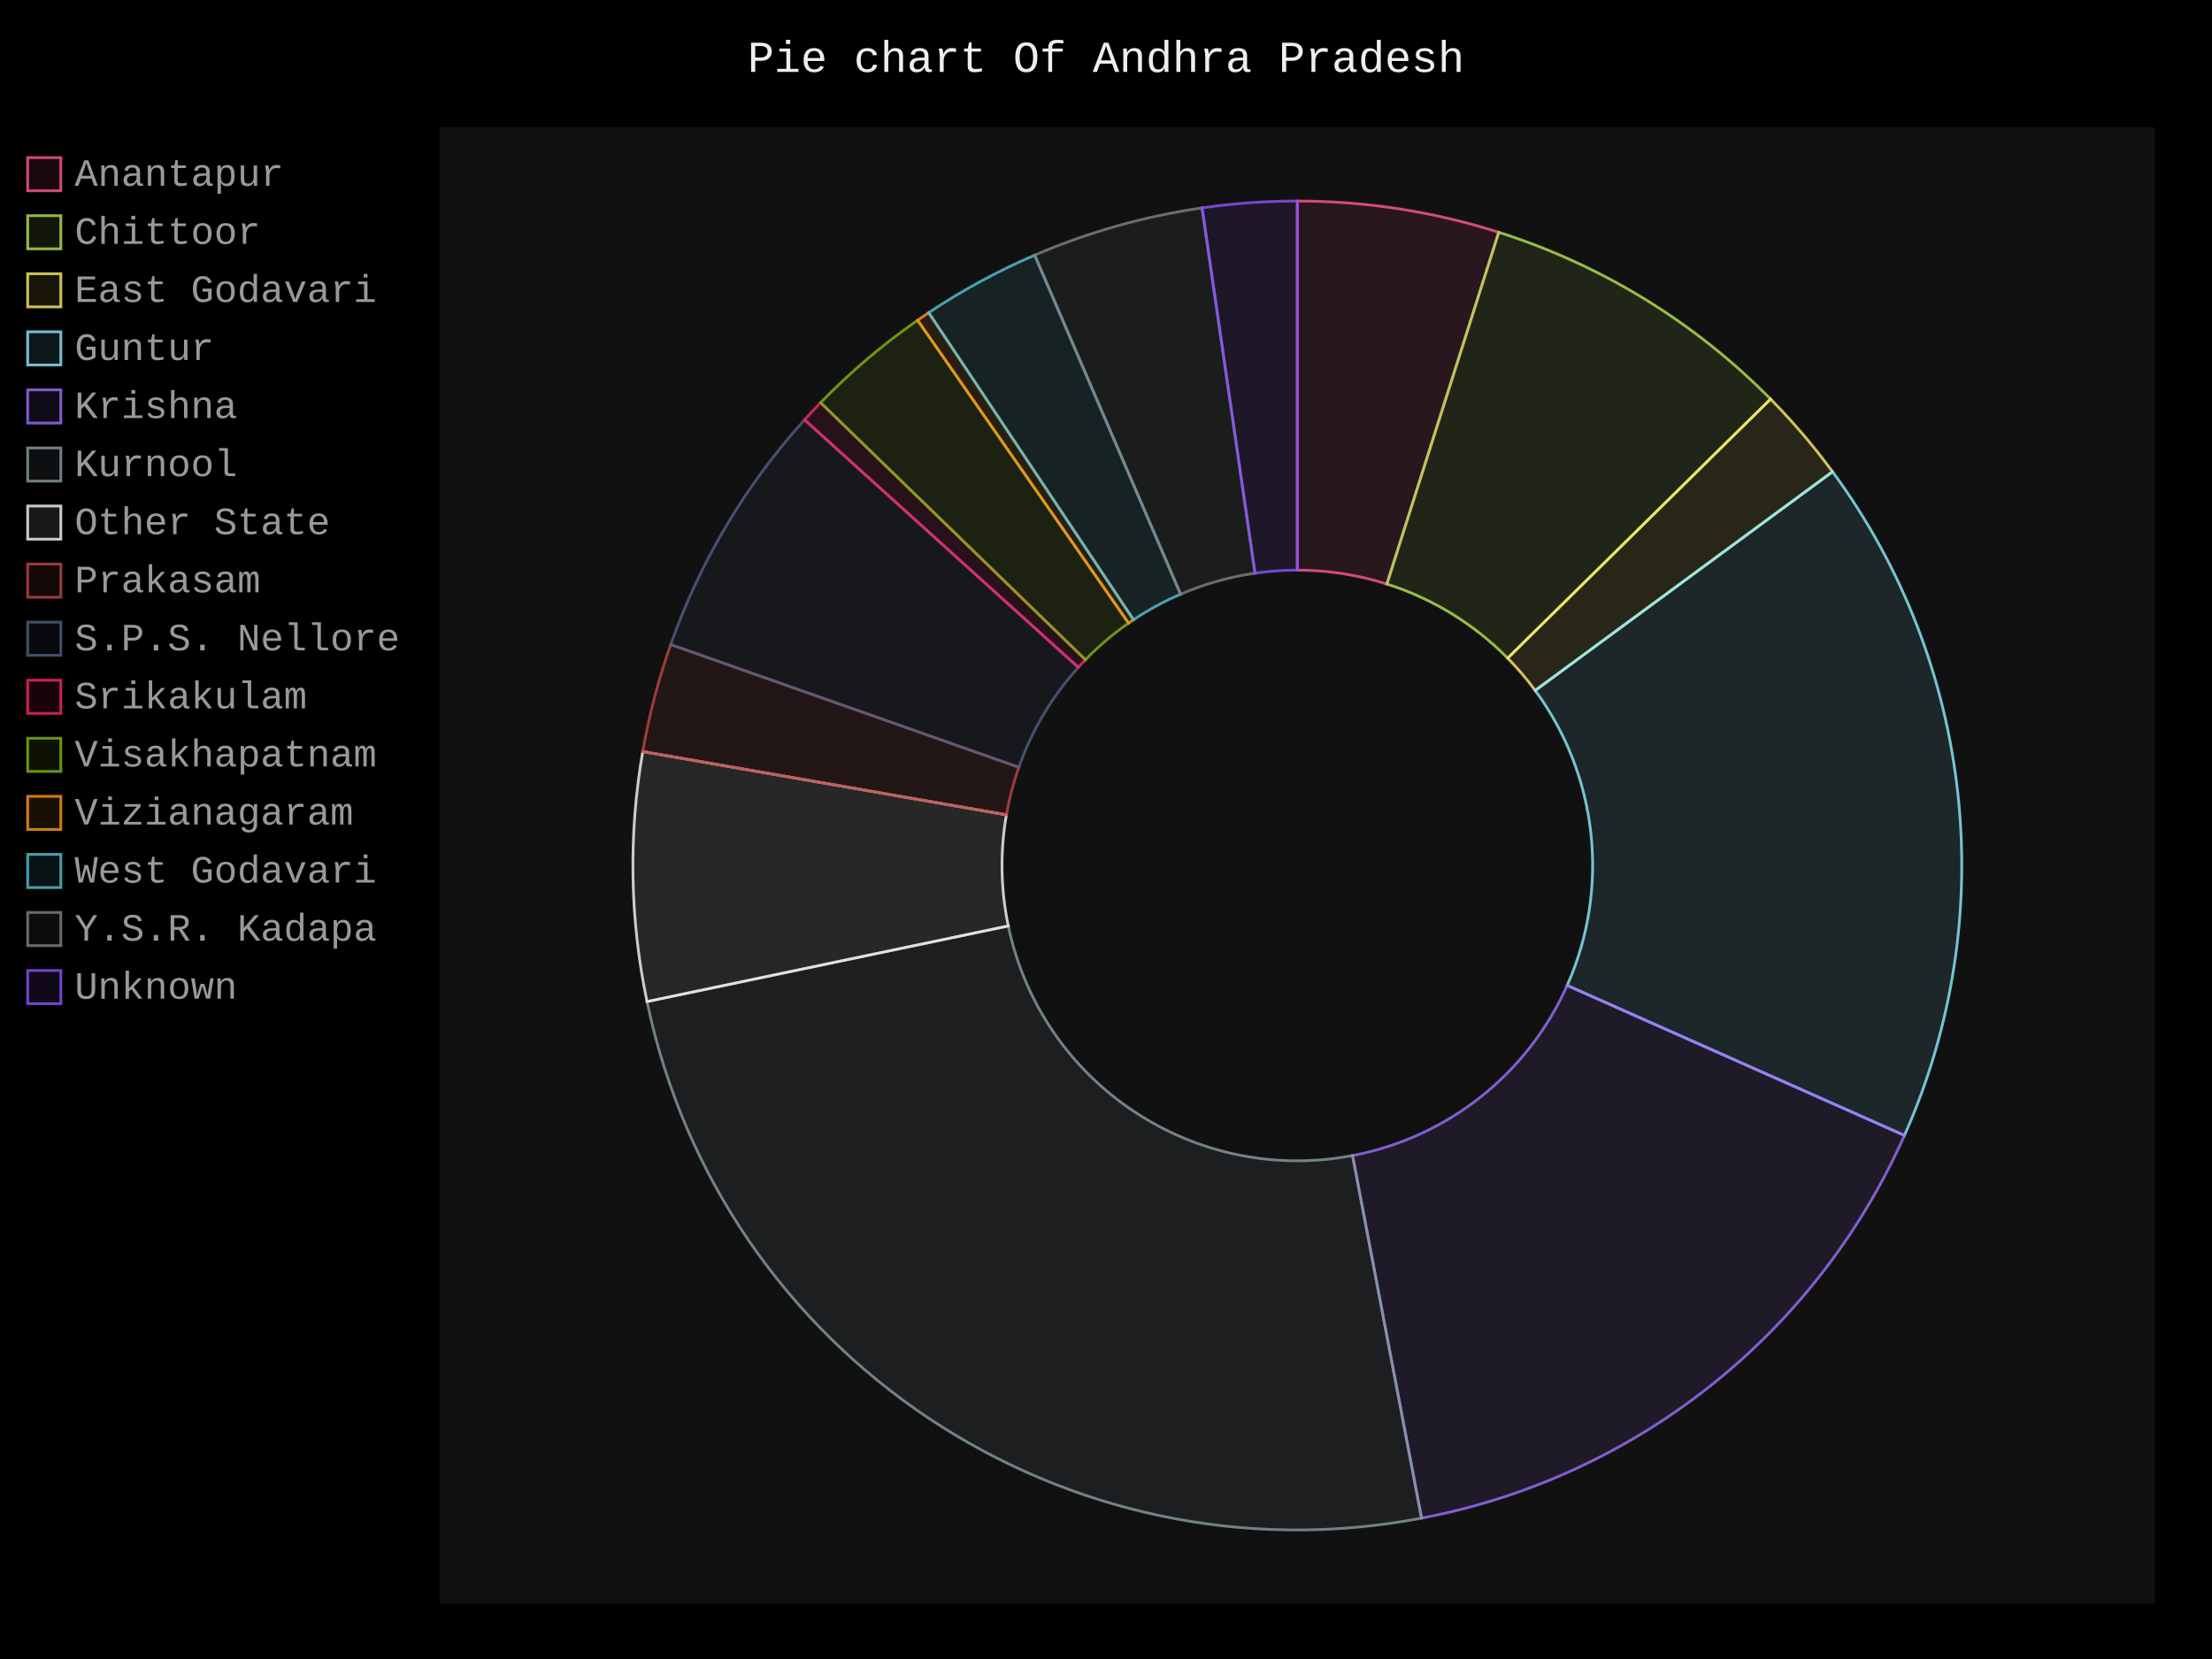
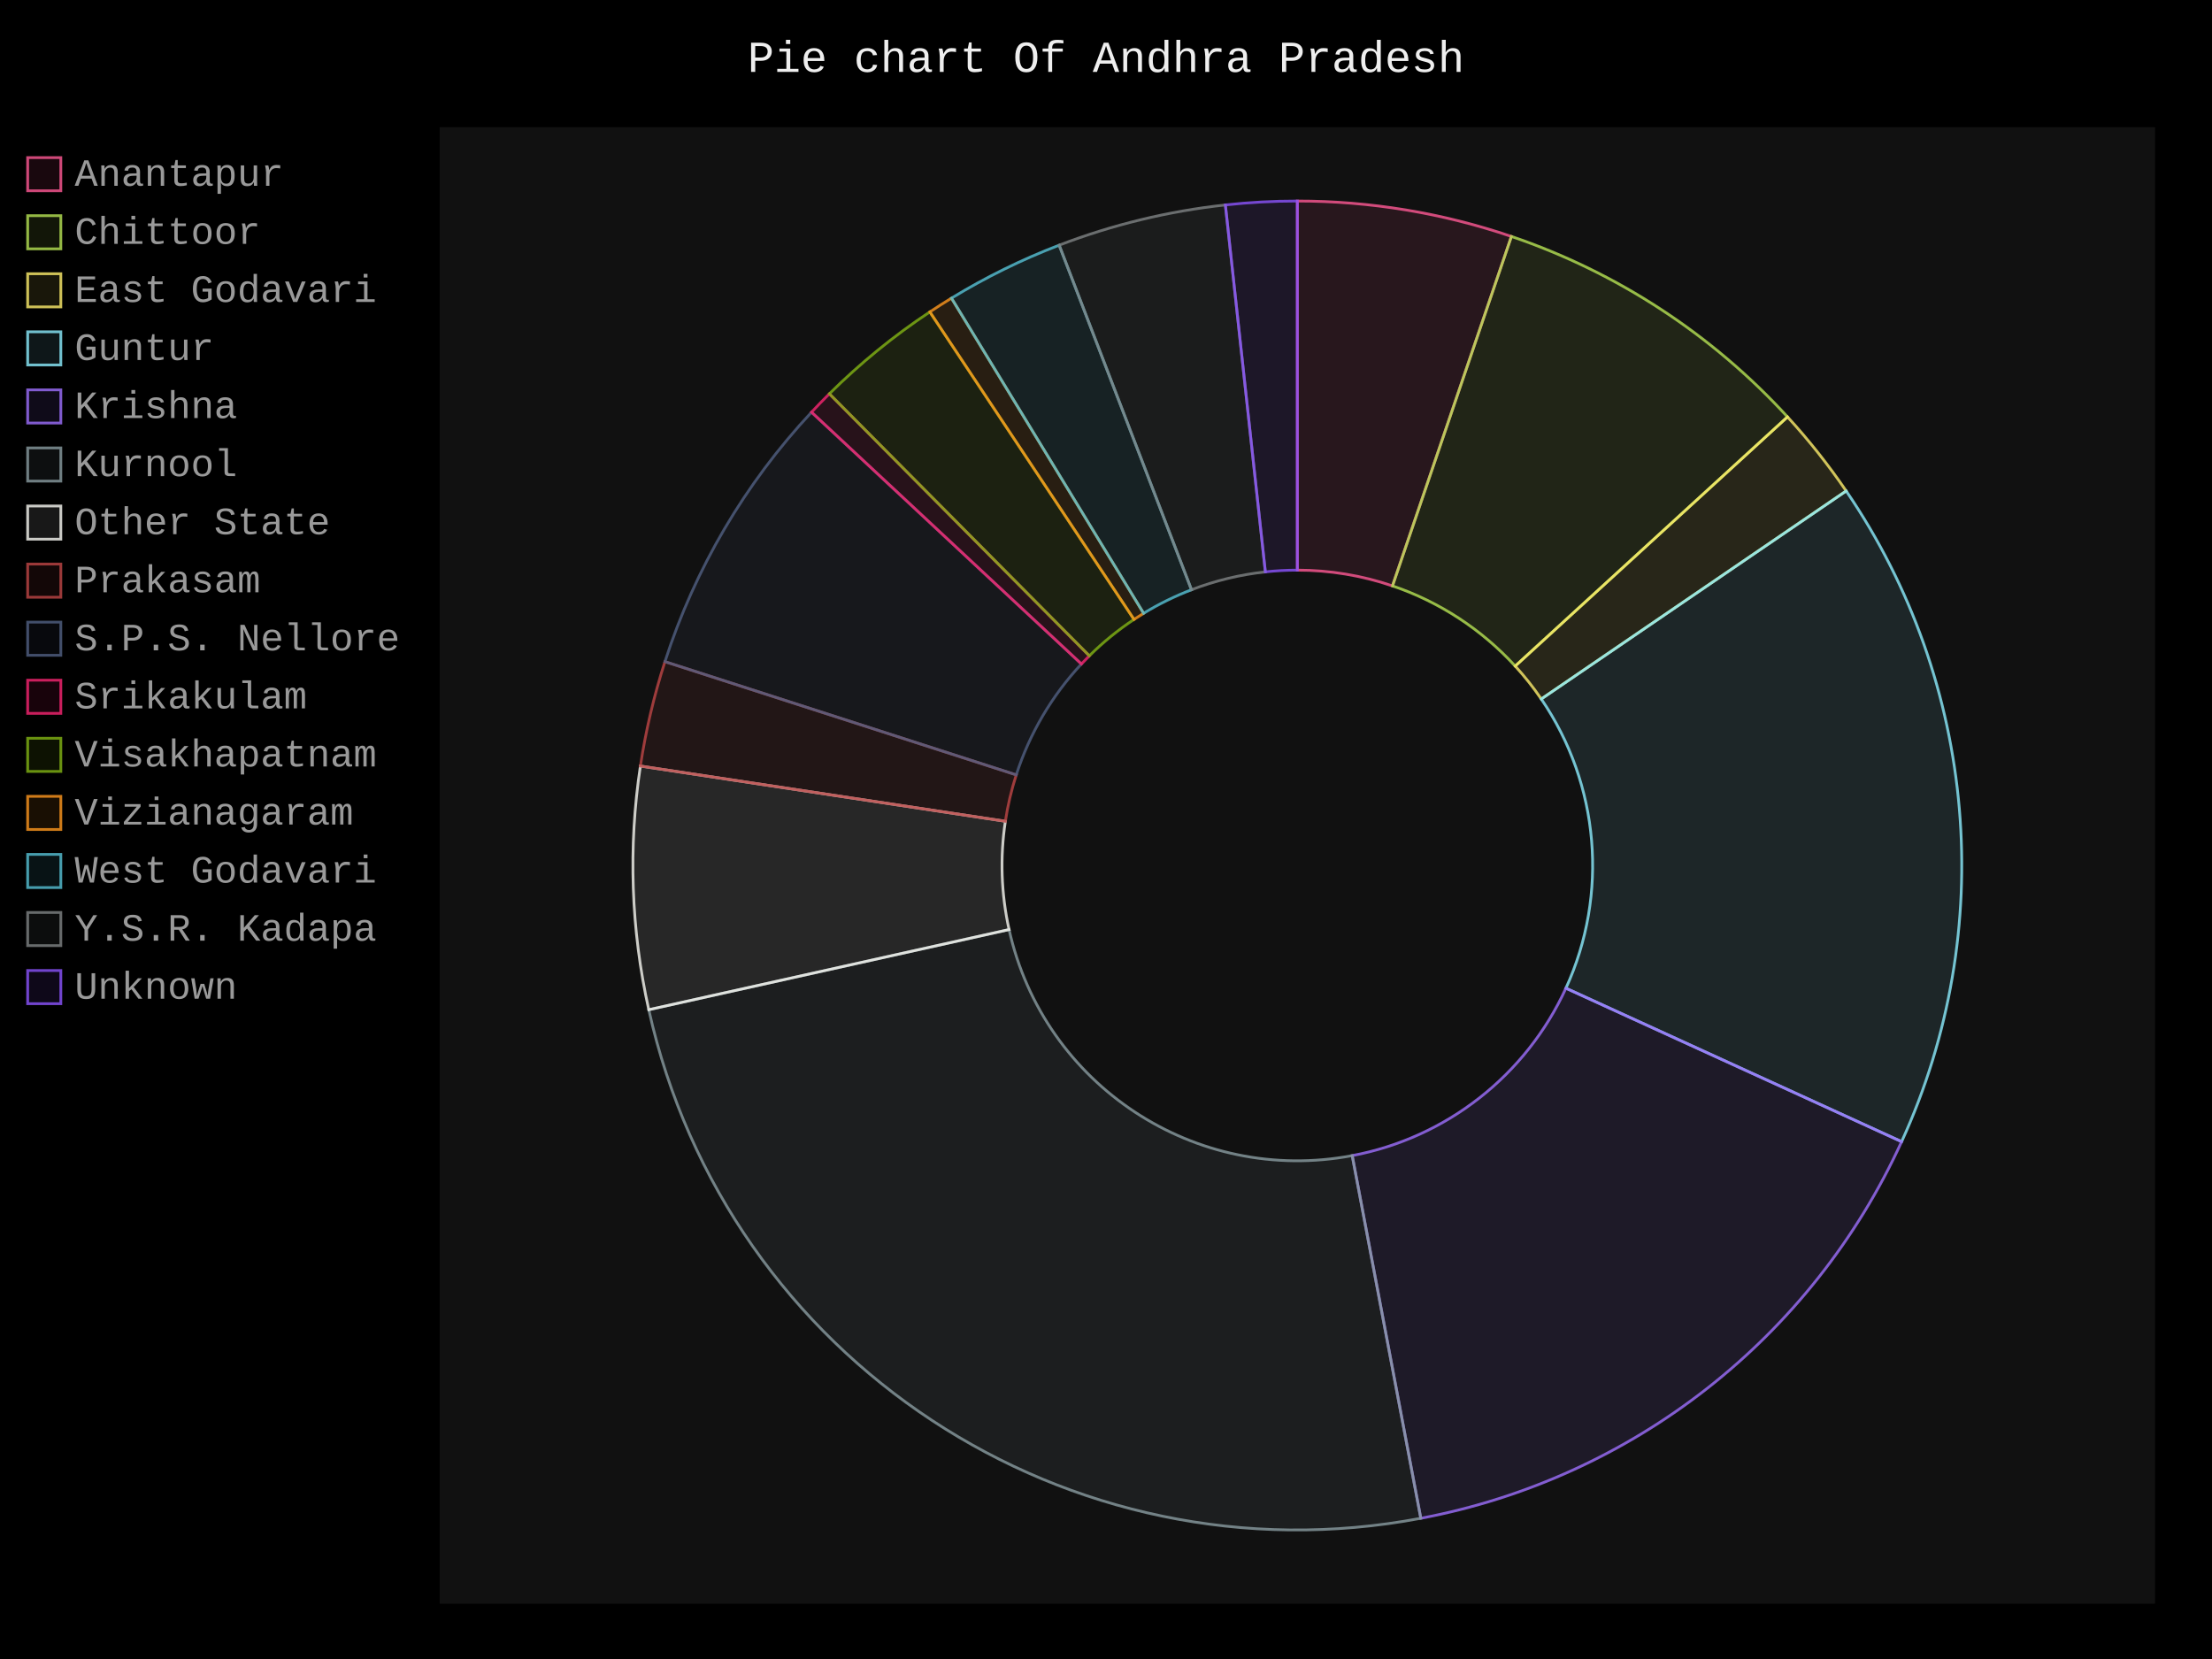
- <svg xmlns="http://www.w3.org/2000/svg" id="chart-98bf9137-d9ae-4ebd-b0b8-748b9385cd8a" class="pygal-chart" viewBox="0 0 800 600">
+ <svg xmlns="http://www.w3.org/2000/svg" id="chart-753bfeb9-0df2-48e0-9fe2-a8756ee37bcb" class="pygal-chart" viewBox="0 0 800 600">
  <defs>
-     <style type="text/css">#chart-98bf9137-d9ae-4ebd-b0b8-748b9385cd8a{-webkit-user-select:none;-webkit-font-smoothing:antialiased;font-family:Consolas,"Liberation Mono",Menlo,Courier,monospace}#chart-98bf9137-d9ae-4ebd-b0b8-748b9385cd8a .title{font-family:Consolas,"Liberation Mono",Menlo,Courier,monospace;font-size:16px}#chart-98bf9137-d9ae-4ebd-b0b8-748b9385cd8a .legends .legend text{font-family:Consolas,"Liberation Mono",Menlo,Courier,monospace;font-size:14px}#chart-98bf9137-d9ae-4ebd-b0b8-748b9385cd8a .axis text{font-family:Consolas,"Liberation Mono",Menlo,Courier,monospace;font-size:10px}#chart-98bf9137-d9ae-4ebd-b0b8-748b9385cd8a .axis text.major{font-family:Consolas,"Liberation Mono",Menlo,Courier,monospace;font-size:10px}#chart-98bf9137-d9ae-4ebd-b0b8-748b9385cd8a .text-overlay text.value{font-family:Consolas,"Liberation Mono",Menlo,Courier,monospace;font-size:16px}#chart-98bf9137-d9ae-4ebd-b0b8-748b9385cd8a .text-overlay text.label{font-family:Consolas,"Liberation Mono",Menlo,Courier,monospace;font-size:10px}#chart-98bf9137-d9ae-4ebd-b0b8-748b9385cd8a .tooltip{font-family:Consolas,"Liberation Mono",Menlo,Courier,monospace;font-size:14px}#chart-98bf9137-d9ae-4ebd-b0b8-748b9385cd8a text.no_data{font-family:Consolas,"Liberation Mono",Menlo,Courier,monospace;font-size:64px}
- #chart-98bf9137-d9ae-4ebd-b0b8-748b9385cd8a{background-color:black}#chart-98bf9137-d9ae-4ebd-b0b8-748b9385cd8a path,#chart-98bf9137-d9ae-4ebd-b0b8-748b9385cd8a line,#chart-98bf9137-d9ae-4ebd-b0b8-748b9385cd8a rect,#chart-98bf9137-d9ae-4ebd-b0b8-748b9385cd8a circle{-webkit-transition:1s ease-out;-moz-transition:1s ease-out;transition:1s ease-out}#chart-98bf9137-d9ae-4ebd-b0b8-748b9385cd8a .graph &gt; .background{fill:black}#chart-98bf9137-d9ae-4ebd-b0b8-748b9385cd8a .plot &gt; .background{fill:#111}#chart-98bf9137-d9ae-4ebd-b0b8-748b9385cd8a .graph{fill:#999}#chart-98bf9137-d9ae-4ebd-b0b8-748b9385cd8a text.no_data{fill:#eee}#chart-98bf9137-d9ae-4ebd-b0b8-748b9385cd8a .title{fill:#eee}#chart-98bf9137-d9ae-4ebd-b0b8-748b9385cd8a .legends .legend text{fill:#999}#chart-98bf9137-d9ae-4ebd-b0b8-748b9385cd8a .legends .legend:hover text{fill:#eee}#chart-98bf9137-d9ae-4ebd-b0b8-748b9385cd8a .axis .line{stroke:#eee}#chart-98bf9137-d9ae-4ebd-b0b8-748b9385cd8a .axis .guide.line{stroke:#555}#chart-98bf9137-d9ae-4ebd-b0b8-748b9385cd8a .axis .major.line{stroke:#999}#chart-98bf9137-d9ae-4ebd-b0b8-748b9385cd8a .axis text.major{fill:#eee}#chart-98bf9137-d9ae-4ebd-b0b8-748b9385cd8a .axis.y .guides:hover .guide.line,#chart-98bf9137-d9ae-4ebd-b0b8-748b9385cd8a .line-graph .axis.x .guides:hover .guide.line,#chart-98bf9137-d9ae-4ebd-b0b8-748b9385cd8a .stackedline-graph .axis.x .guides:hover .guide.line,#chart-98bf9137-d9ae-4ebd-b0b8-748b9385cd8a .xy-graph .axis.x .guides:hover .guide.line{stroke:#eee}#chart-98bf9137-d9ae-4ebd-b0b8-748b9385cd8a .axis .guides:hover text{fill:#eee}#chart-98bf9137-d9ae-4ebd-b0b8-748b9385cd8a .reactive{fill-opacity:.1;stroke-opacity:.8}#chart-98bf9137-d9ae-4ebd-b0b8-748b9385cd8a .ci{stroke:#999}#chart-98bf9137-d9ae-4ebd-b0b8-748b9385cd8a .reactive.active,#chart-98bf9137-d9ae-4ebd-b0b8-748b9385cd8a .active .reactive{fill-opacity:.75;stroke-opacity:.9;stroke-width:4}#chart-98bf9137-d9ae-4ebd-b0b8-748b9385cd8a .ci .reactive.active{stroke-width:1.5}#chart-98bf9137-d9ae-4ebd-b0b8-748b9385cd8a .series text{fill:#eee}#chart-98bf9137-d9ae-4ebd-b0b8-748b9385cd8a .tooltip rect{fill:#111;stroke:#eee;-webkit-transition:opacity 1s ease-out;-moz-transition:opacity 1s ease-out;transition:opacity 1s ease-out}#chart-98bf9137-d9ae-4ebd-b0b8-748b9385cd8a .tooltip .label{fill:#999}#chart-98bf9137-d9ae-4ebd-b0b8-748b9385cd8a .tooltip .label{fill:#999}#chart-98bf9137-d9ae-4ebd-b0b8-748b9385cd8a .tooltip .legend{font-size:.8em;fill:#555}#chart-98bf9137-d9ae-4ebd-b0b8-748b9385cd8a .tooltip .x_label{font-size:.6em;fill:#eee}#chart-98bf9137-d9ae-4ebd-b0b8-748b9385cd8a .tooltip .xlink{font-size:.5em;text-decoration:underline}#chart-98bf9137-d9ae-4ebd-b0b8-748b9385cd8a .tooltip .value{font-size:1.5em}#chart-98bf9137-d9ae-4ebd-b0b8-748b9385cd8a .bound{font-size:.5em}#chart-98bf9137-d9ae-4ebd-b0b8-748b9385cd8a .max-value{font-size:.75em;fill:#555}#chart-98bf9137-d9ae-4ebd-b0b8-748b9385cd8a .map-element{fill:#111;stroke:#555 !important}#chart-98bf9137-d9ae-4ebd-b0b8-748b9385cd8a .map-element .reactive{fill-opacity:inherit;stroke-opacity:inherit}#chart-98bf9137-d9ae-4ebd-b0b8-748b9385cd8a .color-0,#chart-98bf9137-d9ae-4ebd-b0b8-748b9385cd8a .color-0 a:visited{stroke:#ff5995;fill:#ff5995}#chart-98bf9137-d9ae-4ebd-b0b8-748b9385cd8a .color-1,#chart-98bf9137-d9ae-4ebd-b0b8-748b9385cd8a .color-1 a:visited{stroke:#b6e354;fill:#b6e354}#chart-98bf9137-d9ae-4ebd-b0b8-748b9385cd8a .color-2,#chart-98bf9137-d9ae-4ebd-b0b8-748b9385cd8a .color-2 a:visited{stroke:#feed6c;fill:#feed6c}#chart-98bf9137-d9ae-4ebd-b0b8-748b9385cd8a .color-3,#chart-98bf9137-d9ae-4ebd-b0b8-748b9385cd8a .color-3 a:visited{stroke:#8cedff;fill:#8cedff}#chart-98bf9137-d9ae-4ebd-b0b8-748b9385cd8a .color-4,#chart-98bf9137-d9ae-4ebd-b0b8-748b9385cd8a .color-4 a:visited{stroke:#9e6ffe;fill:#9e6ffe}#chart-98bf9137-d9ae-4ebd-b0b8-748b9385cd8a .color-5,#chart-98bf9137-d9ae-4ebd-b0b8-748b9385cd8a .color-5 a:visited{stroke:#899ca1;fill:#899ca1}#chart-98bf9137-d9ae-4ebd-b0b8-748b9385cd8a .color-6,#chart-98bf9137-d9ae-4ebd-b0b8-748b9385cd8a .color-6 a:visited{stroke:#f8f8f2;fill:#f8f8f2}#chart-98bf9137-d9ae-4ebd-b0b8-748b9385cd8a .color-7,#chart-98bf9137-d9ae-4ebd-b0b8-748b9385cd8a .color-7 a:visited{stroke:#bf4646;fill:#bf4646}#chart-98bf9137-d9ae-4ebd-b0b8-748b9385cd8a .color-8,#chart-98bf9137-d9ae-4ebd-b0b8-748b9385cd8a .color-8 a:visited{stroke:#516083;fill:#516083}#chart-98bf9137-d9ae-4ebd-b0b8-748b9385cd8a .color-9,#chart-98bf9137-d9ae-4ebd-b0b8-748b9385cd8a .color-9 a:visited{stroke:#f92672;fill:#f92672}#chart-98bf9137-d9ae-4ebd-b0b8-748b9385cd8a .color-10,#chart-98bf9137-d9ae-4ebd-b0b8-748b9385cd8a .color-10 a:visited{stroke:#82b414;fill:#82b414}#chart-98bf9137-d9ae-4ebd-b0b8-748b9385cd8a .color-11,#chart-98bf9137-d9ae-4ebd-b0b8-748b9385cd8a .color-11 a:visited{stroke:#fd971f;fill:#fd971f}#chart-98bf9137-d9ae-4ebd-b0b8-748b9385cd8a .color-12,#chart-98bf9137-d9ae-4ebd-b0b8-748b9385cd8a .color-12 a:visited{stroke:#56c2d6;fill:#56c2d6}#chart-98bf9137-d9ae-4ebd-b0b8-748b9385cd8a .color-13,#chart-98bf9137-d9ae-4ebd-b0b8-748b9385cd8a .color-13 a:visited{stroke:#808384;fill:#808384}#chart-98bf9137-d9ae-4ebd-b0b8-748b9385cd8a .color-14,#chart-98bf9137-d9ae-4ebd-b0b8-748b9385cd8a .color-14 a:visited{stroke:#8c54fe;fill:#8c54fe}#chart-98bf9137-d9ae-4ebd-b0b8-748b9385cd8a .text-overlay .color-0 text{fill:black}#chart-98bf9137-d9ae-4ebd-b0b8-748b9385cd8a .text-overlay .color-1 text{fill:black}#chart-98bf9137-d9ae-4ebd-b0b8-748b9385cd8a .text-overlay .color-2 text{fill:black}#chart-98bf9137-d9ae-4ebd-b0b8-748b9385cd8a .text-overlay .color-3 text{fill:black}#chart-98bf9137-d9ae-4ebd-b0b8-748b9385cd8a .text-overlay .color-4 text{fill:black}#chart-98bf9137-d9ae-4ebd-b0b8-748b9385cd8a .text-overlay .color-5 text{fill:black}#chart-98bf9137-d9ae-4ebd-b0b8-748b9385cd8a .text-overlay .color-6 text{fill:black}#chart-98bf9137-d9ae-4ebd-b0b8-748b9385cd8a .text-overlay .color-7 text{fill:black}#chart-98bf9137-d9ae-4ebd-b0b8-748b9385cd8a .text-overlay .color-8 text{fill:black}#chart-98bf9137-d9ae-4ebd-b0b8-748b9385cd8a .text-overlay .color-9 text{fill:black}#chart-98bf9137-d9ae-4ebd-b0b8-748b9385cd8a .text-overlay .color-10 text{fill:black}#chart-98bf9137-d9ae-4ebd-b0b8-748b9385cd8a .text-overlay .color-11 text{fill:black}#chart-98bf9137-d9ae-4ebd-b0b8-748b9385cd8a .text-overlay .color-12 text{fill:black}#chart-98bf9137-d9ae-4ebd-b0b8-748b9385cd8a .text-overlay .color-13 text{fill:black}#chart-98bf9137-d9ae-4ebd-b0b8-748b9385cd8a .text-overlay .color-14 text{fill:black}
- #chart-98bf9137-d9ae-4ebd-b0b8-748b9385cd8a text.no_data{text-anchor:middle}#chart-98bf9137-d9ae-4ebd-b0b8-748b9385cd8a .guide.line{fill:none}#chart-98bf9137-d9ae-4ebd-b0b8-748b9385cd8a .centered{text-anchor:middle}#chart-98bf9137-d9ae-4ebd-b0b8-748b9385cd8a .title{text-anchor:middle}#chart-98bf9137-d9ae-4ebd-b0b8-748b9385cd8a .legends .legend text{fill-opacity:1}#chart-98bf9137-d9ae-4ebd-b0b8-748b9385cd8a .axis.x text{text-anchor:middle}#chart-98bf9137-d9ae-4ebd-b0b8-748b9385cd8a .axis.x:not(.web) text[transform]{text-anchor:start}#chart-98bf9137-d9ae-4ebd-b0b8-748b9385cd8a .axis.x:not(.web) text[transform].backwards{text-anchor:end}#chart-98bf9137-d9ae-4ebd-b0b8-748b9385cd8a .axis.y text{text-anchor:end}#chart-98bf9137-d9ae-4ebd-b0b8-748b9385cd8a .axis.y text[transform].backwards{text-anchor:start}#chart-98bf9137-d9ae-4ebd-b0b8-748b9385cd8a .axis.y2 text{text-anchor:start}#chart-98bf9137-d9ae-4ebd-b0b8-748b9385cd8a .axis.y2 text[transform].backwards{text-anchor:end}#chart-98bf9137-d9ae-4ebd-b0b8-748b9385cd8a .axis .guide.line{stroke-dasharray:4,4}#chart-98bf9137-d9ae-4ebd-b0b8-748b9385cd8a .axis .major.guide.line{stroke-dasharray:6,6}#chart-98bf9137-d9ae-4ebd-b0b8-748b9385cd8a .horizontal .axis.y .guide.line,#chart-98bf9137-d9ae-4ebd-b0b8-748b9385cd8a .horizontal .axis.y2 .guide.line,#chart-98bf9137-d9ae-4ebd-b0b8-748b9385cd8a .vertical .axis.x .guide.line{opacity:0}#chart-98bf9137-d9ae-4ebd-b0b8-748b9385cd8a .horizontal .axis.always_show .guide.line,#chart-98bf9137-d9ae-4ebd-b0b8-748b9385cd8a .vertical .axis.always_show .guide.line{opacity:1 !important}#chart-98bf9137-d9ae-4ebd-b0b8-748b9385cd8a .axis.y .guides:hover .guide.line,#chart-98bf9137-d9ae-4ebd-b0b8-748b9385cd8a .axis.y2 .guides:hover .guide.line,#chart-98bf9137-d9ae-4ebd-b0b8-748b9385cd8a .axis.x .guides:hover .guide.line{opacity:1}#chart-98bf9137-d9ae-4ebd-b0b8-748b9385cd8a .axis .guides:hover text{opacity:1}#chart-98bf9137-d9ae-4ebd-b0b8-748b9385cd8a .nofill{fill:none}#chart-98bf9137-d9ae-4ebd-b0b8-748b9385cd8a .subtle-fill{fill-opacity:.2}#chart-98bf9137-d9ae-4ebd-b0b8-748b9385cd8a .dot{stroke-width:1px;fill-opacity:1}#chart-98bf9137-d9ae-4ebd-b0b8-748b9385cd8a .dot.active{stroke-width:5px}#chart-98bf9137-d9ae-4ebd-b0b8-748b9385cd8a .dot.negative{fill:transparent}#chart-98bf9137-d9ae-4ebd-b0b8-748b9385cd8a text,#chart-98bf9137-d9ae-4ebd-b0b8-748b9385cd8a tspan{stroke:none !important}#chart-98bf9137-d9ae-4ebd-b0b8-748b9385cd8a .series text.active{opacity:1}#chart-98bf9137-d9ae-4ebd-b0b8-748b9385cd8a .tooltip rect{fill-opacity:.95;stroke-width:.5}#chart-98bf9137-d9ae-4ebd-b0b8-748b9385cd8a .tooltip text{fill-opacity:1}#chart-98bf9137-d9ae-4ebd-b0b8-748b9385cd8a .showable{visibility:hidden}#chart-98bf9137-d9ae-4ebd-b0b8-748b9385cd8a .showable.shown{visibility:visible}#chart-98bf9137-d9ae-4ebd-b0b8-748b9385cd8a .gauge-background{fill:rgba(229,229,229,1);stroke:none}#chart-98bf9137-d9ae-4ebd-b0b8-748b9385cd8a .bg-lines{stroke:black;stroke-width:2px}</style>
+     <style type="text/css">#chart-753bfeb9-0df2-48e0-9fe2-a8756ee37bcb{-webkit-user-select:none;-webkit-font-smoothing:antialiased;font-family:Consolas,"Liberation Mono",Menlo,Courier,monospace}#chart-753bfeb9-0df2-48e0-9fe2-a8756ee37bcb .title{font-family:Consolas,"Liberation Mono",Menlo,Courier,monospace;font-size:16px}#chart-753bfeb9-0df2-48e0-9fe2-a8756ee37bcb .legends .legend text{font-family:Consolas,"Liberation Mono",Menlo,Courier,monospace;font-size:14px}#chart-753bfeb9-0df2-48e0-9fe2-a8756ee37bcb .axis text{font-family:Consolas,"Liberation Mono",Menlo,Courier,monospace;font-size:10px}#chart-753bfeb9-0df2-48e0-9fe2-a8756ee37bcb .axis text.major{font-family:Consolas,"Liberation Mono",Menlo,Courier,monospace;font-size:10px}#chart-753bfeb9-0df2-48e0-9fe2-a8756ee37bcb .text-overlay text.value{font-family:Consolas,"Liberation Mono",Menlo,Courier,monospace;font-size:16px}#chart-753bfeb9-0df2-48e0-9fe2-a8756ee37bcb .text-overlay text.label{font-family:Consolas,"Liberation Mono",Menlo,Courier,monospace;font-size:10px}#chart-753bfeb9-0df2-48e0-9fe2-a8756ee37bcb .tooltip{font-family:Consolas,"Liberation Mono",Menlo,Courier,monospace;font-size:14px}#chart-753bfeb9-0df2-48e0-9fe2-a8756ee37bcb text.no_data{font-family:Consolas,"Liberation Mono",Menlo,Courier,monospace;font-size:64px}
+ #chart-753bfeb9-0df2-48e0-9fe2-a8756ee37bcb{background-color:black}#chart-753bfeb9-0df2-48e0-9fe2-a8756ee37bcb path,#chart-753bfeb9-0df2-48e0-9fe2-a8756ee37bcb line,#chart-753bfeb9-0df2-48e0-9fe2-a8756ee37bcb rect,#chart-753bfeb9-0df2-48e0-9fe2-a8756ee37bcb circle{-webkit-transition:1s ease-out;-moz-transition:1s ease-out;transition:1s ease-out}#chart-753bfeb9-0df2-48e0-9fe2-a8756ee37bcb .graph &gt; .background{fill:black}#chart-753bfeb9-0df2-48e0-9fe2-a8756ee37bcb .plot &gt; .background{fill:#111}#chart-753bfeb9-0df2-48e0-9fe2-a8756ee37bcb .graph{fill:#999}#chart-753bfeb9-0df2-48e0-9fe2-a8756ee37bcb text.no_data{fill:#eee}#chart-753bfeb9-0df2-48e0-9fe2-a8756ee37bcb .title{fill:#eee}#chart-753bfeb9-0df2-48e0-9fe2-a8756ee37bcb .legends .legend text{fill:#999}#chart-753bfeb9-0df2-48e0-9fe2-a8756ee37bcb .legends .legend:hover text{fill:#eee}#chart-753bfeb9-0df2-48e0-9fe2-a8756ee37bcb .axis .line{stroke:#eee}#chart-753bfeb9-0df2-48e0-9fe2-a8756ee37bcb .axis .guide.line{stroke:#555}#chart-753bfeb9-0df2-48e0-9fe2-a8756ee37bcb .axis .major.line{stroke:#999}#chart-753bfeb9-0df2-48e0-9fe2-a8756ee37bcb .axis text.major{fill:#eee}#chart-753bfeb9-0df2-48e0-9fe2-a8756ee37bcb .axis.y .guides:hover .guide.line,#chart-753bfeb9-0df2-48e0-9fe2-a8756ee37bcb .line-graph .axis.x .guides:hover .guide.line,#chart-753bfeb9-0df2-48e0-9fe2-a8756ee37bcb .stackedline-graph .axis.x .guides:hover .guide.line,#chart-753bfeb9-0df2-48e0-9fe2-a8756ee37bcb .xy-graph .axis.x .guides:hover .guide.line{stroke:#eee}#chart-753bfeb9-0df2-48e0-9fe2-a8756ee37bcb .axis .guides:hover text{fill:#eee}#chart-753bfeb9-0df2-48e0-9fe2-a8756ee37bcb .reactive{fill-opacity:.1;stroke-opacity:.8}#chart-753bfeb9-0df2-48e0-9fe2-a8756ee37bcb .ci{stroke:#999}#chart-753bfeb9-0df2-48e0-9fe2-a8756ee37bcb .reactive.active,#chart-753bfeb9-0df2-48e0-9fe2-a8756ee37bcb .active .reactive{fill-opacity:.75;stroke-opacity:.9;stroke-width:4}#chart-753bfeb9-0df2-48e0-9fe2-a8756ee37bcb .ci .reactive.active{stroke-width:1.5}#chart-753bfeb9-0df2-48e0-9fe2-a8756ee37bcb .series text{fill:#eee}#chart-753bfeb9-0df2-48e0-9fe2-a8756ee37bcb .tooltip rect{fill:#111;stroke:#eee;-webkit-transition:opacity 1s ease-out;-moz-transition:opacity 1s ease-out;transition:opacity 1s ease-out}#chart-753bfeb9-0df2-48e0-9fe2-a8756ee37bcb .tooltip .label{fill:#999}#chart-753bfeb9-0df2-48e0-9fe2-a8756ee37bcb .tooltip .label{fill:#999}#chart-753bfeb9-0df2-48e0-9fe2-a8756ee37bcb .tooltip .legend{font-size:.8em;fill:#555}#chart-753bfeb9-0df2-48e0-9fe2-a8756ee37bcb .tooltip .x_label{font-size:.6em;fill:#eee}#chart-753bfeb9-0df2-48e0-9fe2-a8756ee37bcb .tooltip .xlink{font-size:.5em;text-decoration:underline}#chart-753bfeb9-0df2-48e0-9fe2-a8756ee37bcb .tooltip .value{font-size:1.5em}#chart-753bfeb9-0df2-48e0-9fe2-a8756ee37bcb .bound{font-size:.5em}#chart-753bfeb9-0df2-48e0-9fe2-a8756ee37bcb .max-value{font-size:.75em;fill:#555}#chart-753bfeb9-0df2-48e0-9fe2-a8756ee37bcb .map-element{fill:#111;stroke:#555 !important}#chart-753bfeb9-0df2-48e0-9fe2-a8756ee37bcb .map-element .reactive{fill-opacity:inherit;stroke-opacity:inherit}#chart-753bfeb9-0df2-48e0-9fe2-a8756ee37bcb .color-0,#chart-753bfeb9-0df2-48e0-9fe2-a8756ee37bcb .color-0 a:visited{stroke:#ff5995;fill:#ff5995}#chart-753bfeb9-0df2-48e0-9fe2-a8756ee37bcb .color-1,#chart-753bfeb9-0df2-48e0-9fe2-a8756ee37bcb .color-1 a:visited{stroke:#b6e354;fill:#b6e354}#chart-753bfeb9-0df2-48e0-9fe2-a8756ee37bcb .color-2,#chart-753bfeb9-0df2-48e0-9fe2-a8756ee37bcb .color-2 a:visited{stroke:#feed6c;fill:#feed6c}#chart-753bfeb9-0df2-48e0-9fe2-a8756ee37bcb .color-3,#chart-753bfeb9-0df2-48e0-9fe2-a8756ee37bcb .color-3 a:visited{stroke:#8cedff;fill:#8cedff}#chart-753bfeb9-0df2-48e0-9fe2-a8756ee37bcb .color-4,#chart-753bfeb9-0df2-48e0-9fe2-a8756ee37bcb .color-4 a:visited{stroke:#9e6ffe;fill:#9e6ffe}#chart-753bfeb9-0df2-48e0-9fe2-a8756ee37bcb .color-5,#chart-753bfeb9-0df2-48e0-9fe2-a8756ee37bcb .color-5 a:visited{stroke:#899ca1;fill:#899ca1}#chart-753bfeb9-0df2-48e0-9fe2-a8756ee37bcb .color-6,#chart-753bfeb9-0df2-48e0-9fe2-a8756ee37bcb .color-6 a:visited{stroke:#f8f8f2;fill:#f8f8f2}#chart-753bfeb9-0df2-48e0-9fe2-a8756ee37bcb .color-7,#chart-753bfeb9-0df2-48e0-9fe2-a8756ee37bcb .color-7 a:visited{stroke:#bf4646;fill:#bf4646}#chart-753bfeb9-0df2-48e0-9fe2-a8756ee37bcb .color-8,#chart-753bfeb9-0df2-48e0-9fe2-a8756ee37bcb .color-8 a:visited{stroke:#516083;fill:#516083}#chart-753bfeb9-0df2-48e0-9fe2-a8756ee37bcb .color-9,#chart-753bfeb9-0df2-48e0-9fe2-a8756ee37bcb .color-9 a:visited{stroke:#f92672;fill:#f92672}#chart-753bfeb9-0df2-48e0-9fe2-a8756ee37bcb .color-10,#chart-753bfeb9-0df2-48e0-9fe2-a8756ee37bcb .color-10 a:visited{stroke:#82b414;fill:#82b414}#chart-753bfeb9-0df2-48e0-9fe2-a8756ee37bcb .color-11,#chart-753bfeb9-0df2-48e0-9fe2-a8756ee37bcb .color-11 a:visited{stroke:#fd971f;fill:#fd971f}#chart-753bfeb9-0df2-48e0-9fe2-a8756ee37bcb .color-12,#chart-753bfeb9-0df2-48e0-9fe2-a8756ee37bcb .color-12 a:visited{stroke:#56c2d6;fill:#56c2d6}#chart-753bfeb9-0df2-48e0-9fe2-a8756ee37bcb .color-13,#chart-753bfeb9-0df2-48e0-9fe2-a8756ee37bcb .color-13 a:visited{stroke:#808384;fill:#808384}#chart-753bfeb9-0df2-48e0-9fe2-a8756ee37bcb .color-14,#chart-753bfeb9-0df2-48e0-9fe2-a8756ee37bcb .color-14 a:visited{stroke:#8c54fe;fill:#8c54fe}#chart-753bfeb9-0df2-48e0-9fe2-a8756ee37bcb .text-overlay .color-0 text{fill:black}#chart-753bfeb9-0df2-48e0-9fe2-a8756ee37bcb .text-overlay .color-1 text{fill:black}#chart-753bfeb9-0df2-48e0-9fe2-a8756ee37bcb .text-overlay .color-2 text{fill:black}#chart-753bfeb9-0df2-48e0-9fe2-a8756ee37bcb .text-overlay .color-3 text{fill:black}#chart-753bfeb9-0df2-48e0-9fe2-a8756ee37bcb .text-overlay .color-4 text{fill:black}#chart-753bfeb9-0df2-48e0-9fe2-a8756ee37bcb .text-overlay .color-5 text{fill:black}#chart-753bfeb9-0df2-48e0-9fe2-a8756ee37bcb .text-overlay .color-6 text{fill:black}#chart-753bfeb9-0df2-48e0-9fe2-a8756ee37bcb .text-overlay .color-7 text{fill:black}#chart-753bfeb9-0df2-48e0-9fe2-a8756ee37bcb .text-overlay .color-8 text{fill:black}#chart-753bfeb9-0df2-48e0-9fe2-a8756ee37bcb .text-overlay .color-9 text{fill:black}#chart-753bfeb9-0df2-48e0-9fe2-a8756ee37bcb .text-overlay .color-10 text{fill:black}#chart-753bfeb9-0df2-48e0-9fe2-a8756ee37bcb .text-overlay .color-11 text{fill:black}#chart-753bfeb9-0df2-48e0-9fe2-a8756ee37bcb .text-overlay .color-12 text{fill:black}#chart-753bfeb9-0df2-48e0-9fe2-a8756ee37bcb .text-overlay .color-13 text{fill:black}#chart-753bfeb9-0df2-48e0-9fe2-a8756ee37bcb .text-overlay .color-14 text{fill:black}
+ #chart-753bfeb9-0df2-48e0-9fe2-a8756ee37bcb text.no_data{text-anchor:middle}#chart-753bfeb9-0df2-48e0-9fe2-a8756ee37bcb .guide.line{fill:none}#chart-753bfeb9-0df2-48e0-9fe2-a8756ee37bcb .centered{text-anchor:middle}#chart-753bfeb9-0df2-48e0-9fe2-a8756ee37bcb .title{text-anchor:middle}#chart-753bfeb9-0df2-48e0-9fe2-a8756ee37bcb .legends .legend text{fill-opacity:1}#chart-753bfeb9-0df2-48e0-9fe2-a8756ee37bcb .axis.x text{text-anchor:middle}#chart-753bfeb9-0df2-48e0-9fe2-a8756ee37bcb .axis.x:not(.web) text[transform]{text-anchor:start}#chart-753bfeb9-0df2-48e0-9fe2-a8756ee37bcb .axis.x:not(.web) text[transform].backwards{text-anchor:end}#chart-753bfeb9-0df2-48e0-9fe2-a8756ee37bcb .axis.y text{text-anchor:end}#chart-753bfeb9-0df2-48e0-9fe2-a8756ee37bcb .axis.y text[transform].backwards{text-anchor:start}#chart-753bfeb9-0df2-48e0-9fe2-a8756ee37bcb .axis.y2 text{text-anchor:start}#chart-753bfeb9-0df2-48e0-9fe2-a8756ee37bcb .axis.y2 text[transform].backwards{text-anchor:end}#chart-753bfeb9-0df2-48e0-9fe2-a8756ee37bcb .axis .guide.line{stroke-dasharray:4,4}#chart-753bfeb9-0df2-48e0-9fe2-a8756ee37bcb .axis .major.guide.line{stroke-dasharray:6,6}#chart-753bfeb9-0df2-48e0-9fe2-a8756ee37bcb .horizontal .axis.y .guide.line,#chart-753bfeb9-0df2-48e0-9fe2-a8756ee37bcb .horizontal .axis.y2 .guide.line,#chart-753bfeb9-0df2-48e0-9fe2-a8756ee37bcb .vertical .axis.x .guide.line{opacity:0}#chart-753bfeb9-0df2-48e0-9fe2-a8756ee37bcb .horizontal .axis.always_show .guide.line,#chart-753bfeb9-0df2-48e0-9fe2-a8756ee37bcb .vertical .axis.always_show .guide.line{opacity:1 !important}#chart-753bfeb9-0df2-48e0-9fe2-a8756ee37bcb .axis.y .guides:hover .guide.line,#chart-753bfeb9-0df2-48e0-9fe2-a8756ee37bcb .axis.y2 .guides:hover .guide.line,#chart-753bfeb9-0df2-48e0-9fe2-a8756ee37bcb .axis.x .guides:hover .guide.line{opacity:1}#chart-753bfeb9-0df2-48e0-9fe2-a8756ee37bcb .axis .guides:hover text{opacity:1}#chart-753bfeb9-0df2-48e0-9fe2-a8756ee37bcb .nofill{fill:none}#chart-753bfeb9-0df2-48e0-9fe2-a8756ee37bcb .subtle-fill{fill-opacity:.2}#chart-753bfeb9-0df2-48e0-9fe2-a8756ee37bcb .dot{stroke-width:1px;fill-opacity:1}#chart-753bfeb9-0df2-48e0-9fe2-a8756ee37bcb .dot.active{stroke-width:5px}#chart-753bfeb9-0df2-48e0-9fe2-a8756ee37bcb .dot.negative{fill:transparent}#chart-753bfeb9-0df2-48e0-9fe2-a8756ee37bcb text,#chart-753bfeb9-0df2-48e0-9fe2-a8756ee37bcb tspan{stroke:none !important}#chart-753bfeb9-0df2-48e0-9fe2-a8756ee37bcb .series text.active{opacity:1}#chart-753bfeb9-0df2-48e0-9fe2-a8756ee37bcb .tooltip rect{fill-opacity:.95;stroke-width:.5}#chart-753bfeb9-0df2-48e0-9fe2-a8756ee37bcb .tooltip text{fill-opacity:1}#chart-753bfeb9-0df2-48e0-9fe2-a8756ee37bcb .showable{visibility:hidden}#chart-753bfeb9-0df2-48e0-9fe2-a8756ee37bcb .showable.shown{visibility:visible}#chart-753bfeb9-0df2-48e0-9fe2-a8756ee37bcb .gauge-background{fill:rgba(229,229,229,1);stroke:none}#chart-753bfeb9-0df2-48e0-9fe2-a8756ee37bcb .bg-lines{stroke:black;stroke-width:2px}</style>
  </defs>
  <g class="graph pie-graph vertical">
    <rect class="background" height="600" width="800" x="0" y="0" />
    <g class="plot" transform="translate(159, 46)">
      <rect class="background" height="534" width="620.4" x="0" y="0" />
      <g class="series serie-0 color-0">
        <g class="slices">
          <g class="slice">
-             <path class="slice reactive tooltip-trigger" d="M310.2 26.7 A240.3 240.3 0 0 1 383.042 38.006 L342.574 165.225 A106.8 106.8 0 0 0 310.2 160.2 z" />
+             <path class="slice reactive tooltip-trigger" d="M310.2 26.7 A240.3 240.3 0 0 1 387.619 39.513 L344.608 165.895 A106.8 106.8 0 0 0 310.2 160.2 z" />
          </g>
        </g>
      </g>
      <g class="series serie-1 color-1">
        <g class="slices">
          <g class="slice">
-             <path class="slice reactive tooltip-trigger" d="M383.042 38.006 A240.3 240.3 0 0 1 481.346 98.32 L386.265 192.031 A106.8 106.8 0 0 0 342.574 165.225 z" />
+             <path class="slice reactive tooltip-trigger" d="M387.619 39.513 A240.3 240.3 0 0 1 487.479 104.777 L388.991 194.901 A106.8 106.8 0 0 0 344.608 165.895 z" />
          </g>
        </g>
      </g>
      <g class="series serie-2 color-2">
        <g class="slices">
          <g class="slice">
-             <path class="slice reactive tooltip-trigger" d="M481.346 98.32 A240.3 240.3 0 0 1 503.765 124.604 L396.229 203.713 A106.8 106.8 0 0 0 386.265 192.031 z" />
+             <path class="slice reactive tooltip-trigger" d="M487.479 104.777 A240.3 240.3 0 0 1 508.695 131.56 L398.42 206.804 A106.8 106.8 0 0 0 388.991 194.901 z" />
          </g>
        </g>
      </g>
      <g class="series serie-3 color-3">
        <g class="slices">
          <g class="slice">
-             <path class="slice reactive tooltip-trigger" d="M503.765 124.604 A240.3 240.3 0 0 1 529.77 364.637 L407.787 310.394 A106.8 106.8 0 0 0 396.229 203.713 z" />
+             <path class="slice reactive tooltip-trigger" d="M508.695 131.56 A240.3 240.3 0 0 1 528.752 366.896 L407.334 311.398 A106.8 106.8 0 0 0 398.42 206.804 z" />
          </g>
        </g>
      </g>
      <g class="series serie-4 color-4">
        <g class="slices">
          <g class="slice">
-             <path class="slice reactive tooltip-trigger" d="M529.77 364.637 A240.3 240.3 0 0 1 355.126 503.063 L330.167 371.917 A106.8 106.8 0 0 0 407.787 310.394 z" />
+             <path class="slice reactive tooltip-trigger" d="M528.752 366.896 A240.3 240.3 0 0 1 354.858 503.114 L330.048 371.94 A106.8 106.8 0 0 0 407.334 311.398 z" />
          </g>
        </g>
      </g>
      <g class="series serie-5 color-5">
        <g class="slices">
          <g class="slice">
-             <path class="slice reactive tooltip-trigger" d="M355.126 503.063 A240.3 240.3 0 0 1 74.999 316.239 L205.666 288.884 A106.8 106.8 0 0 0 330.167 371.917 z" />
+             <path class="slice reactive tooltip-trigger" d="M354.858 503.114 A240.3 240.3 0 0 1 75.634 319.179 L205.948 290.191 A106.8 106.8 0 0 0 330.048 371.94 z" />
          </g>
        </g>
      </g>
      <g class="series serie-6 color-6">
        <g class="slices">
          <g class="slice">
-             <path class="slice reactive tooltip-trigger" d="M74.999 316.239 A240.3 240.3 0 0 1 73.458 225.803 L204.981 248.69 A106.8 106.8 0 0 0 205.666 288.884 z" />
+             <path class="slice reactive tooltip-trigger" d="M75.634 319.179 A240.3 240.3 0 0 1 72.604 231.056 L204.602 251.025 A106.8 106.8 0 0 0 205.948 290.191 z" />
          </g>
        </g>
      </g>
      <g class="series serie-7 color-7">
        <g class="slices">
          <g class="slice">
-             <path class="slice reactive tooltip-trigger" d="M73.458 225.803 A240.3 240.3 0 0 1 83.568 187.113 L209.475 231.495 A106.8 106.8 0 0 0 204.981 248.69 z" />
+             <path class="slice reactive tooltip-trigger" d="M72.604 231.056 A240.3 240.3 0 0 1 81.483 193.295 L208.548 234.242 A106.8 106.8 0 0 0 204.602 251.025 z" />
          </g>
        </g>
      </g>
      <g class="series serie-8 color-8">
        <g class="slices">
          <g class="slice">
-             <path class="slice reactive tooltip-trigger" d="M83.568 187.113 A240.3 240.3 0 0 1 131.975 105.818 L230.989 195.363 A106.8 106.8 0 0 0 209.475 231.495 z" />
+             <path class="slice reactive tooltip-trigger" d="M81.483 193.295 A240.3 240.3 0 0 1 134.494 103.075 L232.109 194.144 A106.8 106.8 0 0 0 208.548 234.242 z" />
          </g>
        </g>
      </g>
      <g class="series serie-9 color-9">
        <g class="slices">
          <g class="slice">
-             <path class="slice reactive tooltip-trigger" d="M131.975 105.818 A240.3 240.3 0 0 1 137.781 99.621 L233.569 192.609 A106.8 106.8 0 0 0 230.989 195.363 z" />
+             <path class="slice reactive tooltip-trigger" d="M134.494 103.075 A240.3 240.3 0 0 1 140.95 96.418 L234.978 191.186 A106.8 106.8 0 0 0 232.109 194.144 z" />
          </g>
        </g>
      </g>
      <g class="series serie-10 color-10">
        <g class="slices">
          <g class="slice">
-             <path class="slice reactive tooltip-trigger" d="M137.781 99.621 A240.3 240.3 0 0 1 172.86 69.815 L249.16 179.362 A106.8 106.8 0 0 0 233.569 192.609 z" />
+             <path class="slice reactive tooltip-trigger" d="M140.95 96.418 A240.3 240.3 0 0 1 177.284 66.806 L251.126 178.025 A106.8 106.8 0 0 0 234.978 191.186 z" />
          </g>
        </g>
      </g>
      <g class="series serie-11 color-11">
        <g class="slices">
          <g class="slice">
-             <path class="slice reactive tooltip-trigger" d="M172.86 69.815 A240.3 240.3 0 0 1 176.87 67.082 L250.942 178.148 A106.8 106.8 0 0 0 249.16 179.362 z" />
+             <path class="slice reactive tooltip-trigger" d="M177.284 66.806 A240.3 240.3 0 0 1 185.107 61.827 L254.603 175.812 A106.8 106.8 0 0 0 251.126 178.025 z" />
          </g>
        </g>
      </g>
      <g class="series serie-12 color-12">
        <g class="slices">
          <g class="slice">
-             <path class="slice reactive tooltip-trigger" d="M176.87 67.082 A240.3 240.3 0 0 1 215.203 46.275 L267.979 168.9 A106.8 106.8 0 0 0 250.942 178.148 z" />
+             <path class="slice reactive tooltip-trigger" d="M185.107 61.827 A240.3 240.3 0 0 1 224.062 42.669 L271.916 167.297 A106.8 106.8 0 0 0 254.603 175.812 z" />
          </g>
        </g>
      </g>
      <g class="series serie-13 color-13">
        <g class="slices">
          <g class="slice">
-             <path class="slice reactive tooltip-trigger" d="M215.203 46.275 A240.3 240.3 0 0 1 275.742 29.183 L294.886 161.304 A106.8 106.8 0 0 0 267.979 168.9 z" />
+             <path class="slice reactive tooltip-trigger" d="M224.062 42.669 A240.3 240.3 0 0 1 284.169 28.114 L298.631 160.828 A106.8 106.8 0 0 0 271.916 167.297 z" />
          </g>
        </g>
      </g>
      <g class="series serie-14 color-14">
        <g class="slices">
          <g class="slice">
-             <path class="slice reactive tooltip-trigger" d="M275.742 29.183 A240.3 240.3 0 0 1 310.2 26.7 L310.2 160.2 A106.8 106.8 0 0 0 294.886 161.304 z" />
+             <path class="slice reactive tooltip-trigger" d="M284.169 28.114 A240.3 240.3 0 0 1 310.2 26.7 L310.2 160.2 A106.8 106.8 0 0 0 298.631 160.828 z" />
          </g>
        </g>
      </g>
    </g>
    <g class="titles">
      <text class="title plot_title" x="400.0" y="26">Pie chart Of Andhra Pradesh</text>
    </g>
    <g class="plot overlay" transform="translate(159, 46)">
      <g class="series serie-0 color-0" />
      <g class="series serie-1 color-1" />
      <g class="series serie-2 color-2" />
      <g class="series serie-3 color-3" />
      <g class="series serie-4 color-4" />
      <g class="series serie-5 color-5" />
      <g class="series serie-6 color-6" />
      <g class="series serie-7 color-7" />
      <g class="series serie-8 color-8" />
      <g class="series serie-9 color-9" />
      <g class="series serie-10 color-10" />
      <g class="series serie-11 color-11" />
      <g class="series serie-12 color-12" />
      <g class="series serie-13 color-13" />
      <g class="series serie-14 color-14" />
    </g>
    <g class="plot text-overlay" transform="translate(159, 46)">
      <g class="series serie-0 color-0" />
      <g class="series serie-1 color-1" />
      <g class="series serie-2 color-2" />
      <g class="series serie-3 color-3" />
      <g class="series serie-4 color-4" />
      <g class="series serie-5 color-5" />
      <g class="series serie-6 color-6" />
      <g class="series serie-7 color-7" />
      <g class="series serie-8 color-8" />
      <g class="series serie-9 color-9" />
      <g class="series serie-10 color-10" />
      <g class="series serie-11 color-11" />
      <g class="series serie-12 color-12" />
      <g class="series serie-13 color-13" />
      <g class="series serie-14 color-14" />
    </g>
    <g class="plot tooltip-overlay" transform="translate(159, 46)">
      <g class="tooltip" style="opacity: 0" transform="translate(0 0)">
        <rect class="tooltip-box" height="0" rx="0" ry="0" width="0" />
        <g class="text" />
      </g>
    </g>
    <g class="legends" transform="translate(10, 56)">
      <g class="legend reactive activate-serie" id="activate-serie-0">
        <rect class="color-0 reactive" height="12" width="12" x="0.0" y="1.0" />
        <text x="17.0" y="11.2">Anantapur</text>
      </g>
      <g class="legend reactive activate-serie" id="activate-serie-1">
        <rect class="color-1 reactive" height="12" width="12" x="0.0" y="22.0" />
        <text x="17.0" y="32.2">Chittoor</text>
      </g>
      <g class="legend reactive activate-serie" id="activate-serie-2">
        <rect class="color-2 reactive" height="12" width="12" x="0.0" y="43.0" />
        <text x="17.0" y="53.2">East Godavari</text>
      </g>
      <g class="legend reactive activate-serie" id="activate-serie-3">
        <rect class="color-3 reactive" height="12" width="12" x="0.0" y="64.0" />
        <text x="17.0" y="74.2">Guntur</text>
      </g>
      <g class="legend reactive activate-serie" id="activate-serie-4">
        <rect class="color-4 reactive" height="12" width="12" x="0.0" y="85.0" />
        <text x="17.0" y="95.2">Krishna</text>
      </g>
      <g class="legend reactive activate-serie" id="activate-serie-5">
        <rect class="color-5 reactive" height="12" width="12" x="0.0" y="106.0" />
        <text x="17.0" y="116.2">Kurnool</text>
      </g>
      <g class="legend reactive activate-serie" id="activate-serie-6">
        <rect class="color-6 reactive" height="12" width="12" x="0.0" y="127.0" />
        <text x="17.0" y="137.2">Other State</text>
      </g>
      <g class="legend reactive activate-serie" id="activate-serie-7">
        <rect class="color-7 reactive" height="12" width="12" x="0.0" y="148.0" />
        <text x="17.0" y="158.2">Prakasam</text>
      </g>
      <g class="legend reactive activate-serie" id="activate-serie-8">
        <rect class="color-8 reactive" height="12" width="12" x="0.0" y="169.0" />
        <text x="17.0" y="179.2">S.P.S. Nellore</text>
      </g>
      <g class="legend reactive activate-serie" id="activate-serie-9">
        <rect class="color-9 reactive" height="12" width="12" x="0.0" y="190.0" />
        <text x="17.0" y="200.2">Srikakulam</text>
      </g>
      <g class="legend reactive activate-serie" id="activate-serie-10">
        <rect class="color-10 reactive" height="12" width="12" x="0.0" y="211.0" />
        <text x="17.0" y="221.2">Visakhapatnam</text>
      </g>
      <g class="legend reactive activate-serie" id="activate-serie-11">
        <rect class="color-11 reactive" height="12" width="12" x="0.0" y="232.0" />
        <text x="17.0" y="242.2">Vizianagaram</text>
      </g>
      <g class="legend reactive activate-serie" id="activate-serie-12">
        <rect class="color-12 reactive" height="12" width="12" x="0.0" y="253.0" />
        <text x="17.0" y="263.2">West Godavari</text>
      </g>
      <g class="legend reactive activate-serie" id="activate-serie-13">
        <rect class="color-13 reactive" height="12" width="12" x="0.0" y="274.0" />
        <text x="17.0" y="284.2">Y.S.R. Kadapa</text>
      </g>
      <g class="legend reactive activate-serie" id="activate-serie-14">
        <rect class="color-14 reactive" height="12" width="12" x="0.0" y="295.0" />
        <text x="17.0" y="305.2">Unknown</text>
      </g>
    </g>
    <g class="legends" transform="translate(790, 56)" />
  </g>
</svg>
